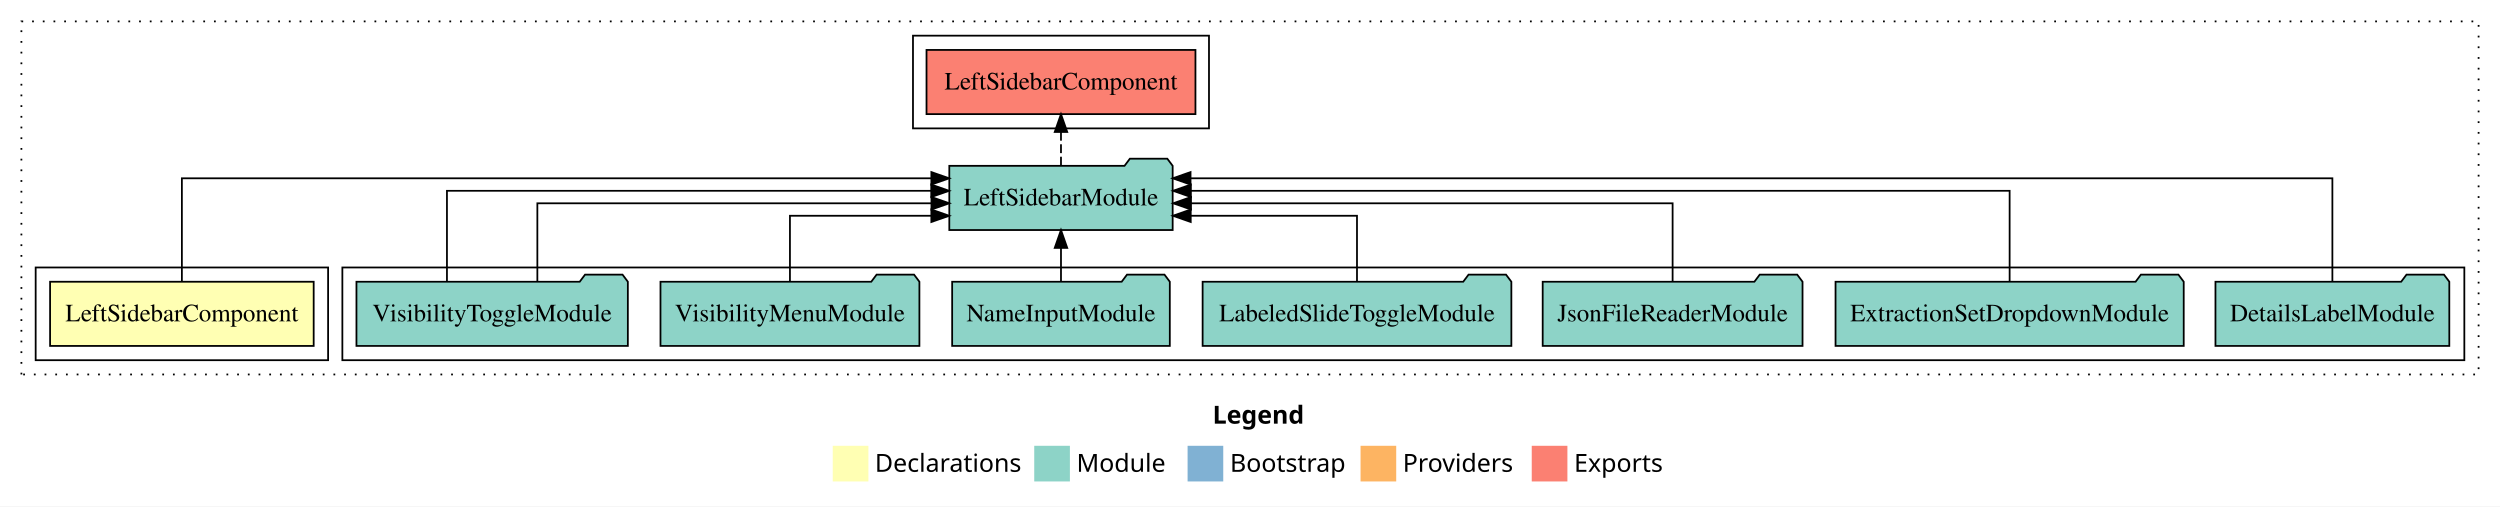
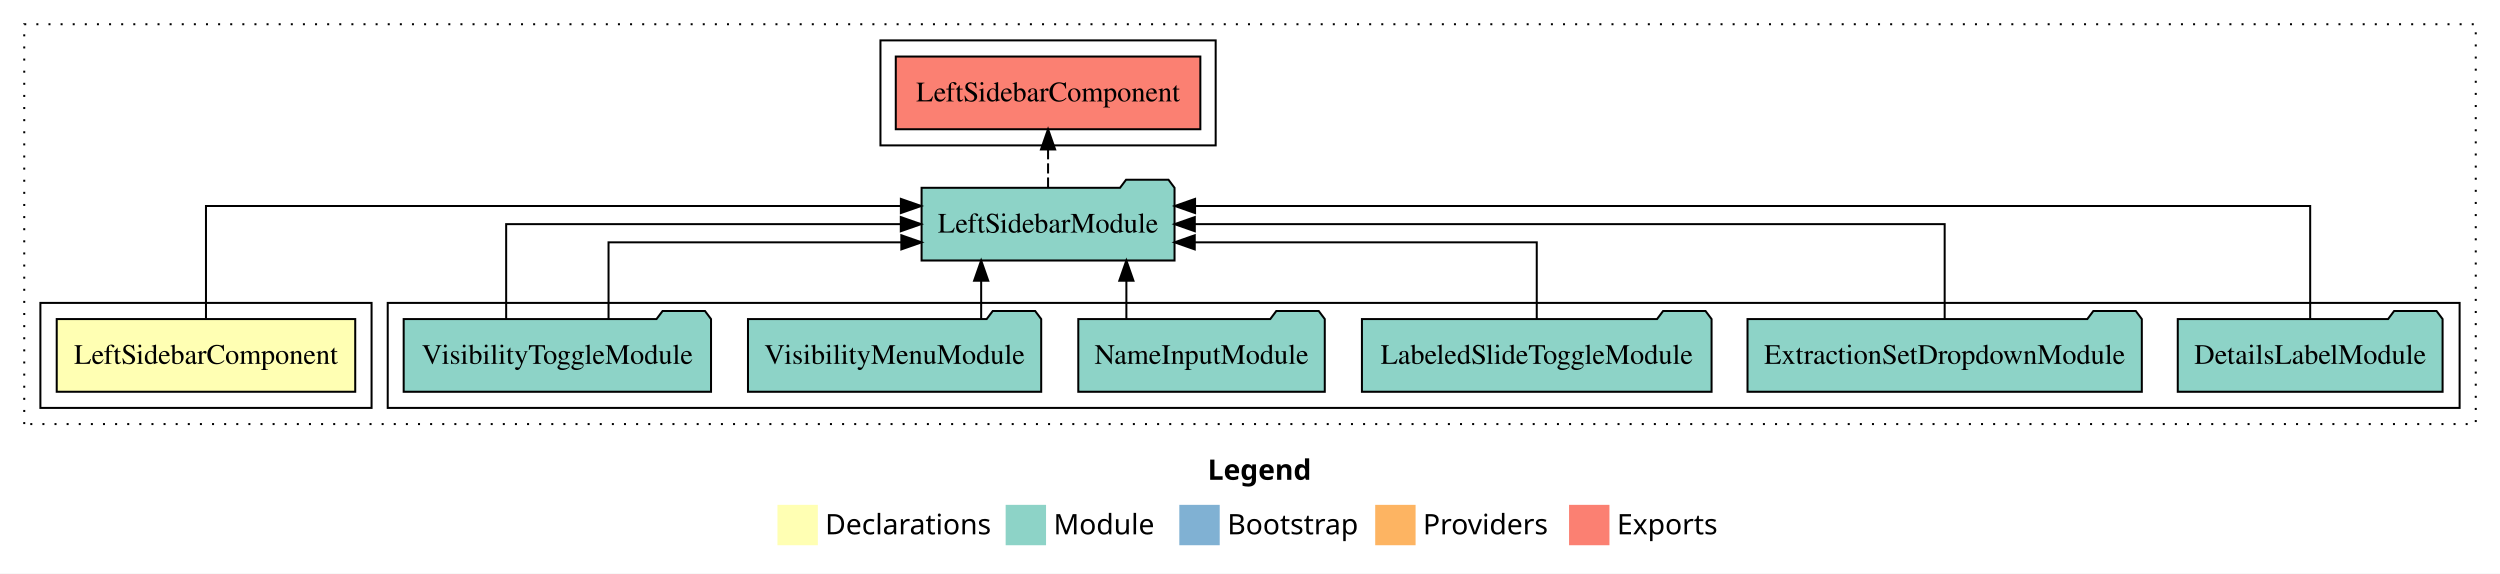
- <svg xmlns="http://www.w3.org/2000/svg" width="1402pt" height="284pt" viewBox="0.00 0.00 1402.00 284.00">
+ <svg xmlns="http://www.w3.org/2000/svg" width="1238pt" height="284pt" viewBox="0.00 0.00 1238.00 284.00">
  <g id="graph0" class="graph" transform="scale(1 1) rotate(0) translate(4 280)">
-     <polygon fill="white" stroke="transparent" points="-4,4 -4,-280 1398,-280 1398,4 -4,4" />
-     <text text-anchor="start" x="676.01" y="-42.4" font-family="Times-12" font-weight="bold" font-size="14.00">Legend</text>
-     <polygon fill="#ffffb3" stroke="transparent" points="463,-10 463,-30 483,-30 483,-10 463,-10" />
-     <text text-anchor="start" x="486.63" y="-15.4" font-family="Times-12" font-size="14.00">  Declarations</text>
-     <polygon fill="#8dd3c7" stroke="transparent" points="576,-10 576,-30 596,-30 596,-10 576,-10" />
-     <text text-anchor="start" x="599.73" y="-15.4" font-family="Times-12" font-size="14.00">  Module</text>
-     <polygon fill="#80b1d3" stroke="transparent" points="662,-10 662,-30 682,-30 682,-10 662,-10" />
-     <text text-anchor="start" x="685.78" y="-15.4" font-family="Times-12" font-size="14.00">  Bootstrap</text>
-     <polygon fill="#fdb462" stroke="transparent" points="759,-10 759,-30 779,-30 779,-10 759,-10" />
-     <text text-anchor="start" x="782.67" y="-15.4" font-family="Times-12" font-size="14.00">  Providers</text>
-     <polygon fill="#fb8072" stroke="transparent" points="855,-10 855,-30 875,-30 875,-10 855,-10" />
-     <text text-anchor="start" x="878.73" y="-15.4" font-family="Times-12" font-size="14.00">  Exports</text>
+     <polygon fill="white" stroke="transparent" points="-4,4 -4,-280 1234,-280 1234,4 -4,4" />
+     <text text-anchor="start" x="594.01" y="-42.4" font-family="Times-12" font-weight="bold" font-size="14.00">Legend</text>
+     <polygon fill="#ffffb3" stroke="transparent" points="381,-10 381,-30 401,-30 401,-10 381,-10" />
+     <text text-anchor="start" x="404.63" y="-15.4" font-family="Times-12" font-size="14.00">  Declarations</text>
+     <polygon fill="#8dd3c7" stroke="transparent" points="494,-10 494,-30 514,-30 514,-10 494,-10" />
+     <text text-anchor="start" x="517.73" y="-15.4" font-family="Times-12" font-size="14.00">  Module</text>
+     <polygon fill="#80b1d3" stroke="transparent" points="580,-10 580,-30 600,-30 600,-10 580,-10" />
+     <text text-anchor="start" x="603.78" y="-15.4" font-family="Times-12" font-size="14.00">  Bootstrap</text>
+     <polygon fill="#fdb462" stroke="transparent" points="677,-10 677,-30 697,-30 697,-10 677,-10" />
+     <text text-anchor="start" x="700.67" y="-15.4" font-family="Times-12" font-size="14.00">  Providers</text>
+     <polygon fill="#fb8072" stroke="transparent" points="773,-10 773,-30 793,-30 793,-10 773,-10" />
+     <text text-anchor="start" x="796.73" y="-15.4" font-family="Times-12" font-size="14.00">  Exports</text>
    <g id="clust1" class="cluster">
-       <polygon fill="none" stroke="black" stroke-dasharray="1,5" points="8,-70 8,-268 1386,-268 1386,-70 8,-70" />
+       <polygon fill="none" stroke="black" stroke-dasharray="1,5" points="8,-70 8,-268 1222,-268 1222,-70 8,-70" />
+     </g>
+     <g id="clust5" class="cluster">
+       <polygon fill="none" stroke="black" points="432,-208 432,-260 598,-260 598,-208 432,-208" />
    </g>
    <g id="clust4" class="cluster">
-       <polygon fill="none" stroke="black" points="188,-78 188,-130 1378,-130 1378,-78 188,-78" />
+       <polygon fill="none" stroke="black" points="188,-78 188,-130 1214,-130 1214,-78 188,-78" />
    </g>
    <g id="clust2" class="cluster">
      <polygon fill="none" stroke="black" points="16,-78 16,-130 180,-130 180,-78 16,-78" />
-     </g>
-     <g id="clust5" class="cluster">
-       <polygon fill="none" stroke="black" points="508,-208 508,-260 674,-260 674,-208 508,-208" />
    </g>
    <g id="node1" class="node">
      <polygon fill="#ffffb3" stroke="black" points="171.91,-122 24.09,-122 24.09,-86 171.91,-86 171.91,-122" />
      <text text-anchor="middle" x="98" y="-99.8" font-family="Times,serif" font-size="14.00">LeftSidebarComponent</text>
    </g>
    <g id="node2" class="node">
-       <polygon fill="#8dd3c7" stroke="black" points="653.63,-187 650.63,-191 629.63,-191 626.63,-187 528.37,-187 528.37,-151 653.63,-151 653.63,-187" />
-       <text text-anchor="middle" x="591" y="-164.8" font-family="Times,serif" font-size="14.00">LeftSidebarModule</text>
+       <polygon fill="#8dd3c7" stroke="black" points="577.63,-187 574.63,-191 553.63,-191 550.63,-187 452.37,-187 452.37,-151 577.63,-151 577.63,-187" />
+       <text text-anchor="middle" x="515" y="-164.8" font-family="Times,serif" font-size="14.00">LeftSidebarModule</text>
    </g>
    <g id="edge1" class="edge">
-       <path fill="none" stroke="black" d="M98,-122.01C98,-144.49 98,-180 98,-180 98,-180 518.31,-180 518.31,-180" />
-       <polygon fill="black" stroke="black" points="518.31,-183.5 528.31,-180 518.31,-176.5 518.31,-183.5" />
+       <path fill="none" stroke="black" d="M98,-122.29C98,-144.21 98,-178 98,-178 98,-178 442.12,-178 442.12,-178" />
+       <polygon fill="black" stroke="black" points="442.12,-181.5 452.12,-178 442.12,-174.5 442.12,-181.5" />
    </g>
-     <g id="node10" class="node">
-       <polygon fill="#fb8072" stroke="black" points="666.41,-252 515.59,-252 515.59,-216 666.41,-216 666.41,-252" />
-       <text text-anchor="middle" x="591" y="-229.8" font-family="Times,serif" font-size="14.00">LeftSidebarComponent </text>
+     <g id="node9" class="node">
+       <polygon fill="#fb8072" stroke="black" points="590.41,-252 439.59,-252 439.59,-216 590.41,-216 590.41,-252" />
+       <text text-anchor="middle" x="515" y="-229.8" font-family="Times,serif" font-size="14.00">LeftSidebarComponent </text>
    </g>
-     <g id="edge10" class="edge">
-       <path fill="none" stroke="black" stroke-dasharray="5,2" d="M591,-187.11C591,-187.11 591,-205.99 591,-205.99" />
-       <polygon fill="black" stroke="black" points="587.5,-205.99 591,-215.99 594.5,-205.99 587.5,-205.99" />
+     <g id="edge9" class="edge">
+       <path fill="none" stroke="black" stroke-dasharray="5,2" d="M515,-187.11C515,-187.11 515,-205.99 515,-205.99" />
+       <polygon fill="black" stroke="black" points="511.5,-205.99 515,-215.99 518.5,-205.99 511.5,-205.99" />
    </g>
    <g id="node3" class="node">
-       <polygon fill="#8dd3c7" stroke="black" points="1369.57,-122 1366.57,-126 1345.57,-126 1342.57,-122 1238.43,-122 1238.43,-86 1369.57,-86 1369.57,-122" />
-       <text text-anchor="middle" x="1304" y="-99.8" font-family="Times,serif" font-size="14.00">DetailsLabelModule</text>
+       <polygon fill="#8dd3c7" stroke="black" points="1205.57,-122 1202.57,-126 1181.57,-126 1178.57,-122 1074.43,-122 1074.43,-86 1205.57,-86 1205.57,-122" />
+       <text text-anchor="middle" x="1140" y="-99.8" font-family="Times,serif" font-size="14.00">DetailsLabelModule</text>
    </g>
    <g id="edge2" class="edge">
-       <path fill="none" stroke="black" d="M1304,-122.01C1304,-144.49 1304,-180 1304,-180 1304,-180 663.65,-180 663.65,-180" />
-       <polygon fill="black" stroke="black" points="663.65,-176.5 653.65,-180 663.65,-183.5 663.65,-176.5" />
+       <path fill="none" stroke="black" d="M1140,-122.29C1140,-144.21 1140,-178 1140,-178 1140,-178 587.79,-178 587.79,-178" />
+       <polygon fill="black" stroke="black" points="587.79,-174.5 577.79,-178 587.79,-181.5 587.79,-174.5" />
    </g>
    <g id="node4" class="node">
-       <polygon fill="#8dd3c7" stroke="black" points="1220.63,-122 1217.63,-126 1196.63,-126 1193.63,-122 1025.37,-122 1025.37,-86 1220.63,-86 1220.63,-122" />
-       <text text-anchor="middle" x="1123" y="-99.8" font-family="Times,serif" font-size="14.00">ExtractionSetDropdownModule</text>
+       <polygon fill="#8dd3c7" stroke="black" points="1056.63,-122 1053.63,-126 1032.63,-126 1029.63,-122 861.37,-122 861.37,-86 1056.63,-86 1056.63,-122" />
+       <text text-anchor="middle" x="959" y="-99.8" font-family="Times,serif" font-size="14.00">ExtractionSetDropdownModule</text>
    </g>
    <g id="edge3" class="edge">
-       <path fill="none" stroke="black" d="M1123,-122.13C1123,-142.57 1123,-173 1123,-173 1123,-173 663.85,-173 663.85,-173" />
-       <polygon fill="black" stroke="black" points="663.85,-169.5 653.85,-173 663.85,-176.5 663.85,-169.5" />
+       <path fill="none" stroke="black" d="M959,-122.11C959,-141.34 959,-169 959,-169 959,-169 587.67,-169 587.67,-169" />
+       <polygon fill="black" stroke="black" points="587.67,-165.5 577.67,-169 587.67,-172.5 587.67,-165.5" />
    </g>
    <g id="node5" class="node">
-       <polygon fill="#8dd3c7" stroke="black" points="1006.86,-122 1003.86,-126 982.86,-126 979.86,-122 861.14,-122 861.14,-86 1006.86,-86 1006.86,-122" />
-       <text text-anchor="middle" x="934" y="-99.8" font-family="Times,serif" font-size="14.00">JsonFileReaderModule</text>
-     </g>
-     <g id="edge4" class="edge">
-       <path fill="none" stroke="black" d="M934,-122.27C934,-140.56 934,-166 934,-166 934,-166 663.91,-166 663.91,-166" />
-       <polygon fill="black" stroke="black" points="663.91,-162.5 653.91,-166 663.91,-169.5 663.91,-162.5" />
-     </g>
-     <g id="node6" class="node">
      <polygon fill="#8dd3c7" stroke="black" points="843.57,-122 840.57,-126 819.57,-126 816.57,-122 670.43,-122 670.43,-86 843.57,-86 843.57,-122" />
      <text text-anchor="middle" x="757" y="-99.8" font-family="Times,serif" font-size="14.00">LabeledSlideToggleModule</text>
    </g>
-     <g id="edge5" class="edge">
-       <path fill="none" stroke="black" d="M757,-122.01C757,-138.05 757,-159 757,-159 757,-159 663.76,-159 663.76,-159" />
-       <polygon fill="black" stroke="black" points="663.76,-155.5 653.76,-159 663.76,-162.5 663.76,-155.5" />
+     <g id="edge4" class="edge">
+       <path fill="none" stroke="black" d="M757,-122.03C757,-138.4 757,-160 757,-160 757,-160 587.64,-160 587.64,-160" />
+       <polygon fill="black" stroke="black" points="587.64,-156.5 577.64,-160 587.64,-163.5 587.64,-156.5" />
    </g>
-     <g id="node7" class="node">
+     <g id="node6" class="node">
      <polygon fill="#8dd3c7" stroke="black" points="652.03,-122 649.03,-126 628.03,-126 625.03,-122 529.97,-122 529.97,-86 652.03,-86 652.03,-122" />
      <text text-anchor="middle" x="591" y="-99.8" font-family="Times,serif" font-size="14.00">NameInputModule</text>
    </g>
-     <g id="edge6" class="edge">
-       <path fill="none" stroke="black" d="M591,-122.11C591,-122.11 591,-140.99 591,-140.99" />
-       <polygon fill="black" stroke="black" points="587.5,-140.99 591,-150.99 594.5,-140.99 587.5,-140.99" />
+     <g id="edge5" class="edge">
+       <path fill="none" stroke="black" d="M553.78,-122.11C553.78,-122.11 553.78,-140.99 553.78,-140.99" />
+       <polygon fill="black" stroke="black" points="550.28,-140.99 553.78,-150.99 557.28,-140.99 550.28,-140.99" />
    </g>
-     <g id="node8" class="node">
+     <g id="node7" class="node">
      <polygon fill="#8dd3c7" stroke="black" points="511.6,-122 508.6,-126 487.6,-126 484.6,-122 366.4,-122 366.4,-86 511.6,-86 511.6,-122" />
      <text text-anchor="middle" x="439" y="-99.8" font-family="Times,serif" font-size="14.00">VisibilityMenuModule</text>
    </g>
-     <g id="edge7" class="edge">
-       <path fill="none" stroke="black" d="M439,-122.01C439,-138.05 439,-159 439,-159 439,-159 518.3,-159 518.3,-159" />
-       <polygon fill="black" stroke="black" points="518.3,-162.5 528.3,-159 518.3,-155.5 518.3,-162.5" />
+     <g id="edge6" class="edge">
+       <path fill="none" stroke="black" d="M481.87,-122.11C481.87,-122.11 481.87,-140.99 481.87,-140.99" />
+       <polygon fill="black" stroke="black" points="478.37,-140.99 481.87,-150.99 485.37,-140.99 478.37,-140.99" />
    </g>
-     <g id="node9" class="node">
+     <g id="node8" class="node">
      <polygon fill="#8dd3c7" stroke="black" points="348.1,-122 345.1,-126 324.1,-126 321.1,-122 195.9,-122 195.9,-86 348.1,-86 348.1,-122" />
      <text text-anchor="middle" x="272" y="-99.8" font-family="Times,serif" font-size="14.00">VisibilityToggleModule</text>
    </g>
+     <g id="edge7" class="edge">
+       <path fill="none" stroke="black" d="M246.65,-122.11C246.65,-141.34 246.65,-169 246.65,-169 246.65,-169 442.08,-169 442.08,-169" />
+       <polygon fill="black" stroke="black" points="442.08,-172.5 452.08,-169 442.08,-165.5 442.08,-172.5" />
+     </g>
    <g id="edge8" class="edge">
-       <path fill="none" stroke="black" d="M297.35,-122.27C297.35,-140.56 297.35,-166 297.35,-166 297.35,-166 518.36,-166 518.36,-166" />
-       <polygon fill="black" stroke="black" points="518.37,-169.5 528.36,-166 518.36,-162.5 518.37,-169.5" />
-     </g>
-     <g id="edge9" class="edge">
-       <path fill="none" stroke="black" d="M246.65,-122.13C246.65,-142.57 246.65,-173 246.65,-173 246.65,-173 518.24,-173 518.24,-173" />
-       <polygon fill="black" stroke="black" points="518.24,-176.5 528.24,-173 518.24,-169.5 518.24,-176.5" />
+       <path fill="none" stroke="black" d="M297.35,-122.03C297.35,-138.4 297.35,-160 297.35,-160 297.35,-160 442.34,-160 442.34,-160" />
+       <polygon fill="black" stroke="black" points="442.34,-163.5 452.34,-160 442.34,-156.5 442.34,-163.5" />
    </g>
  </g>
</svg>
